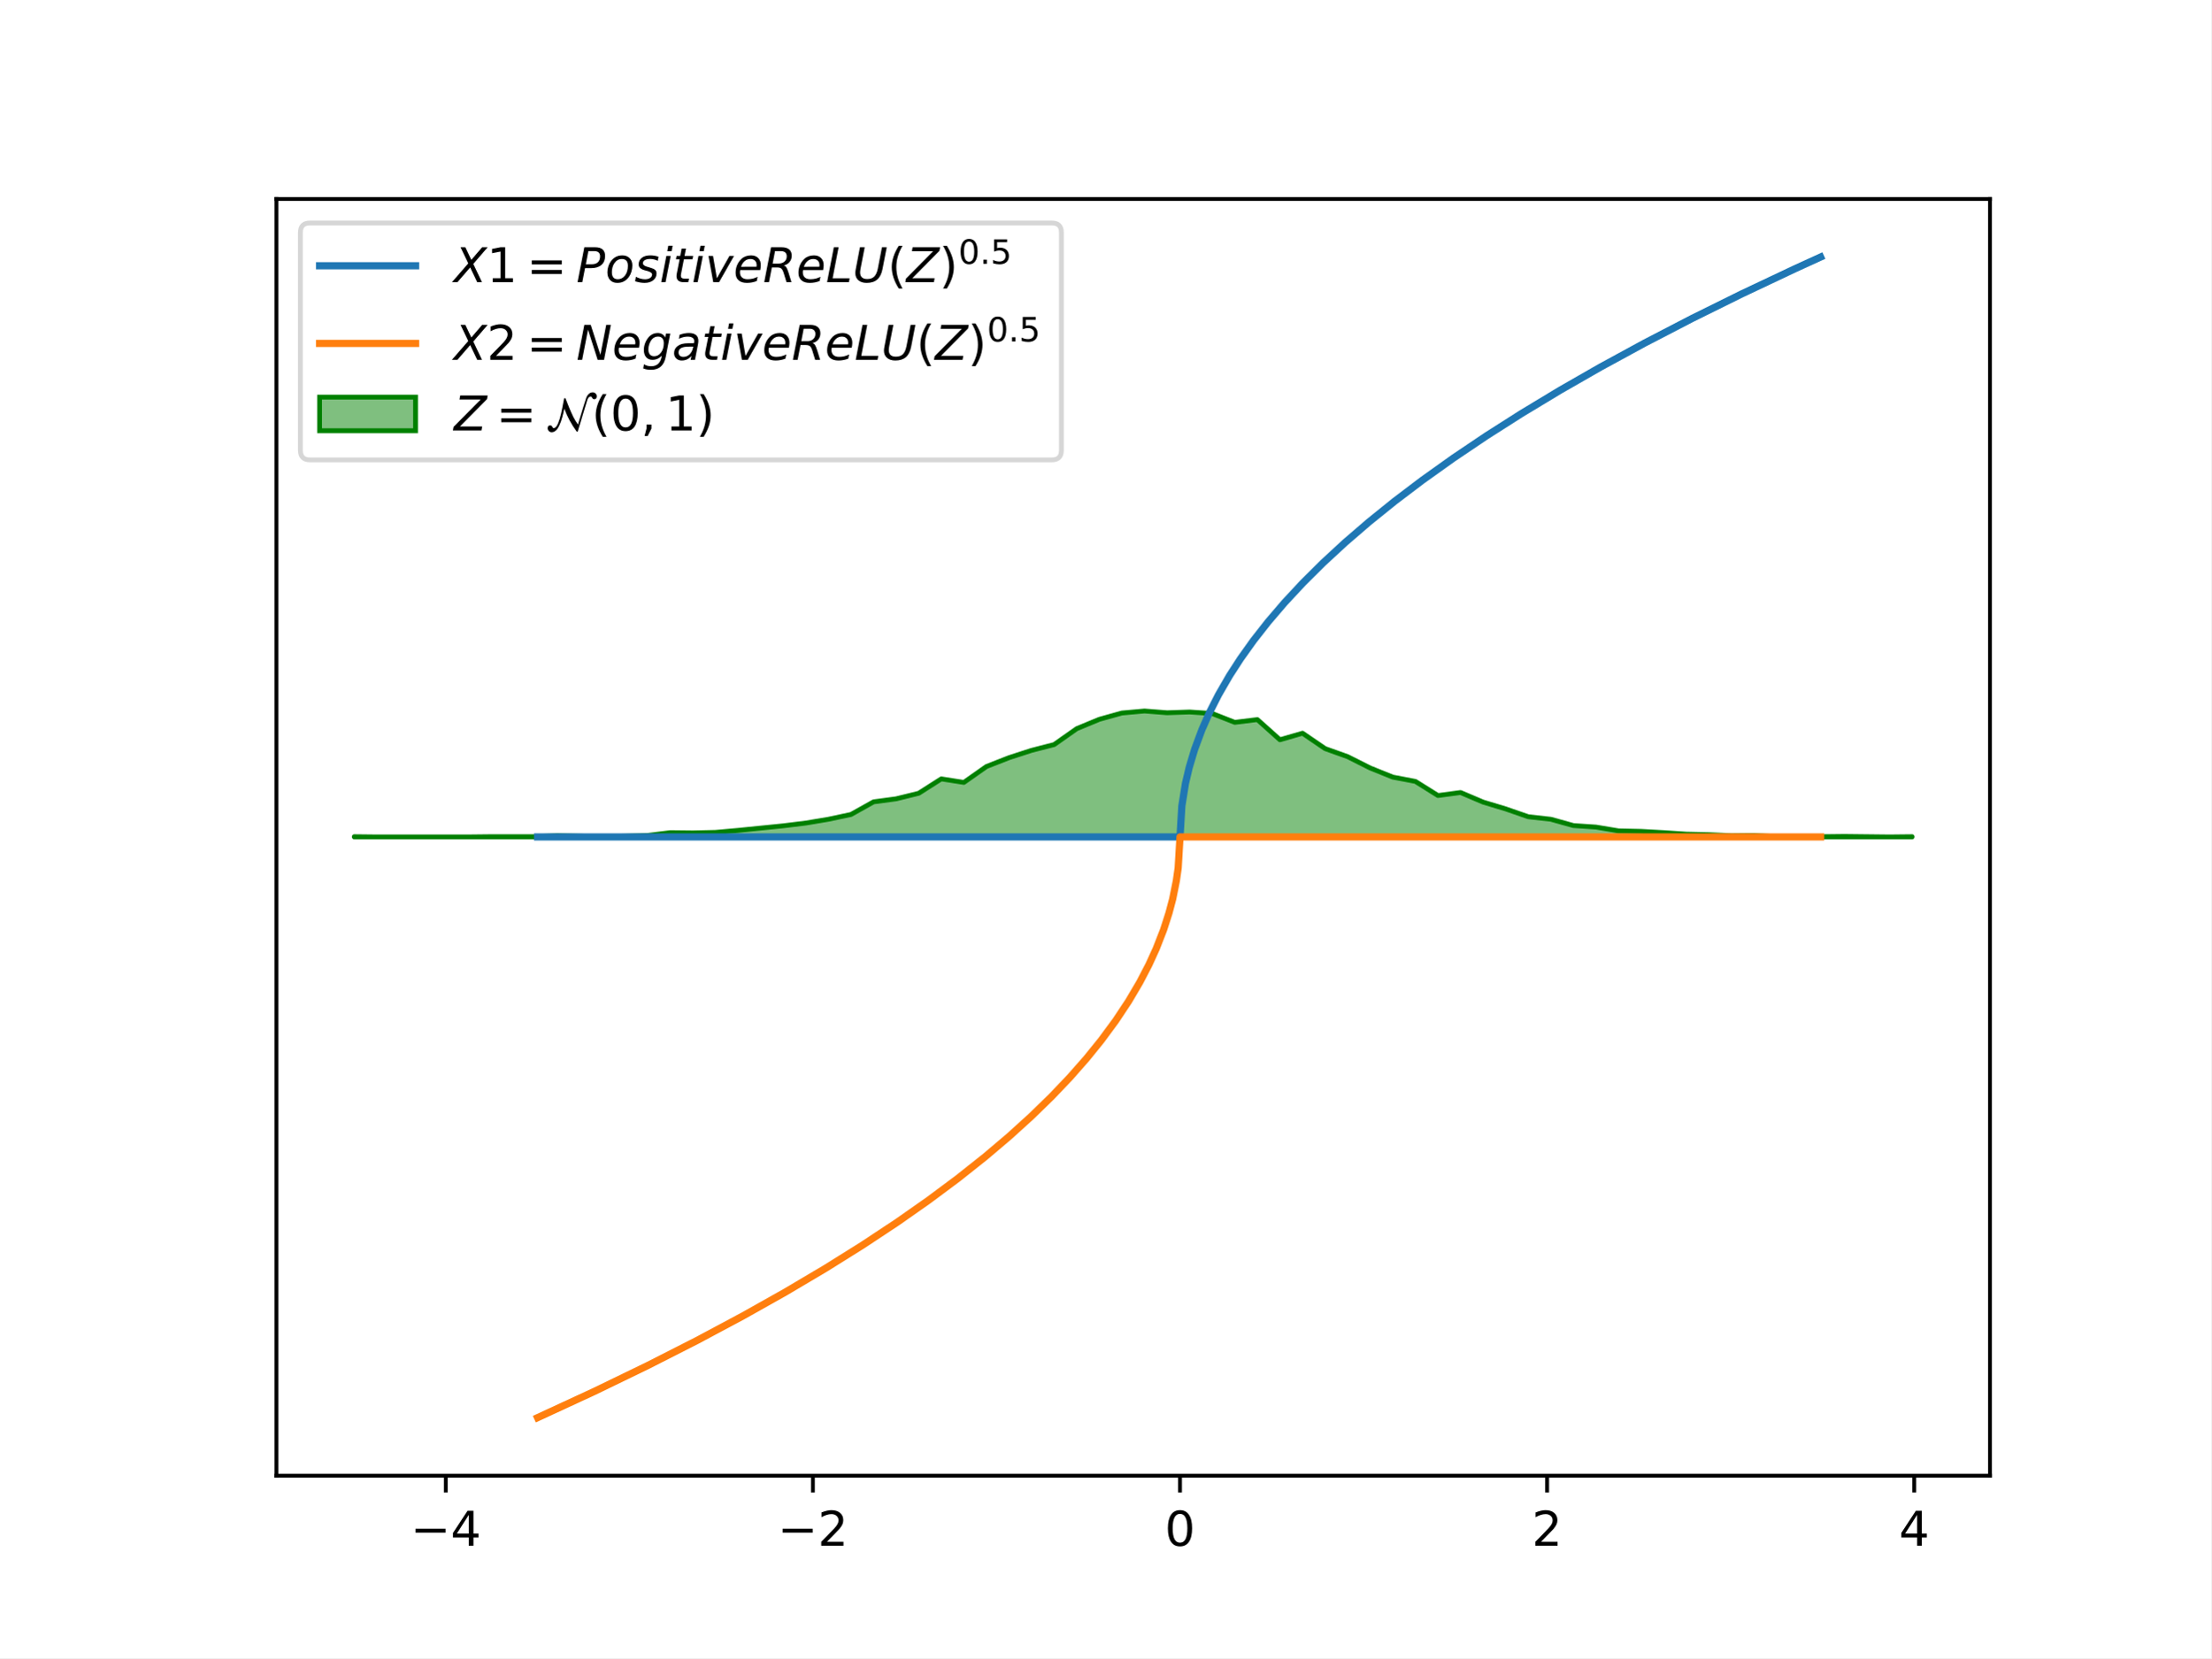
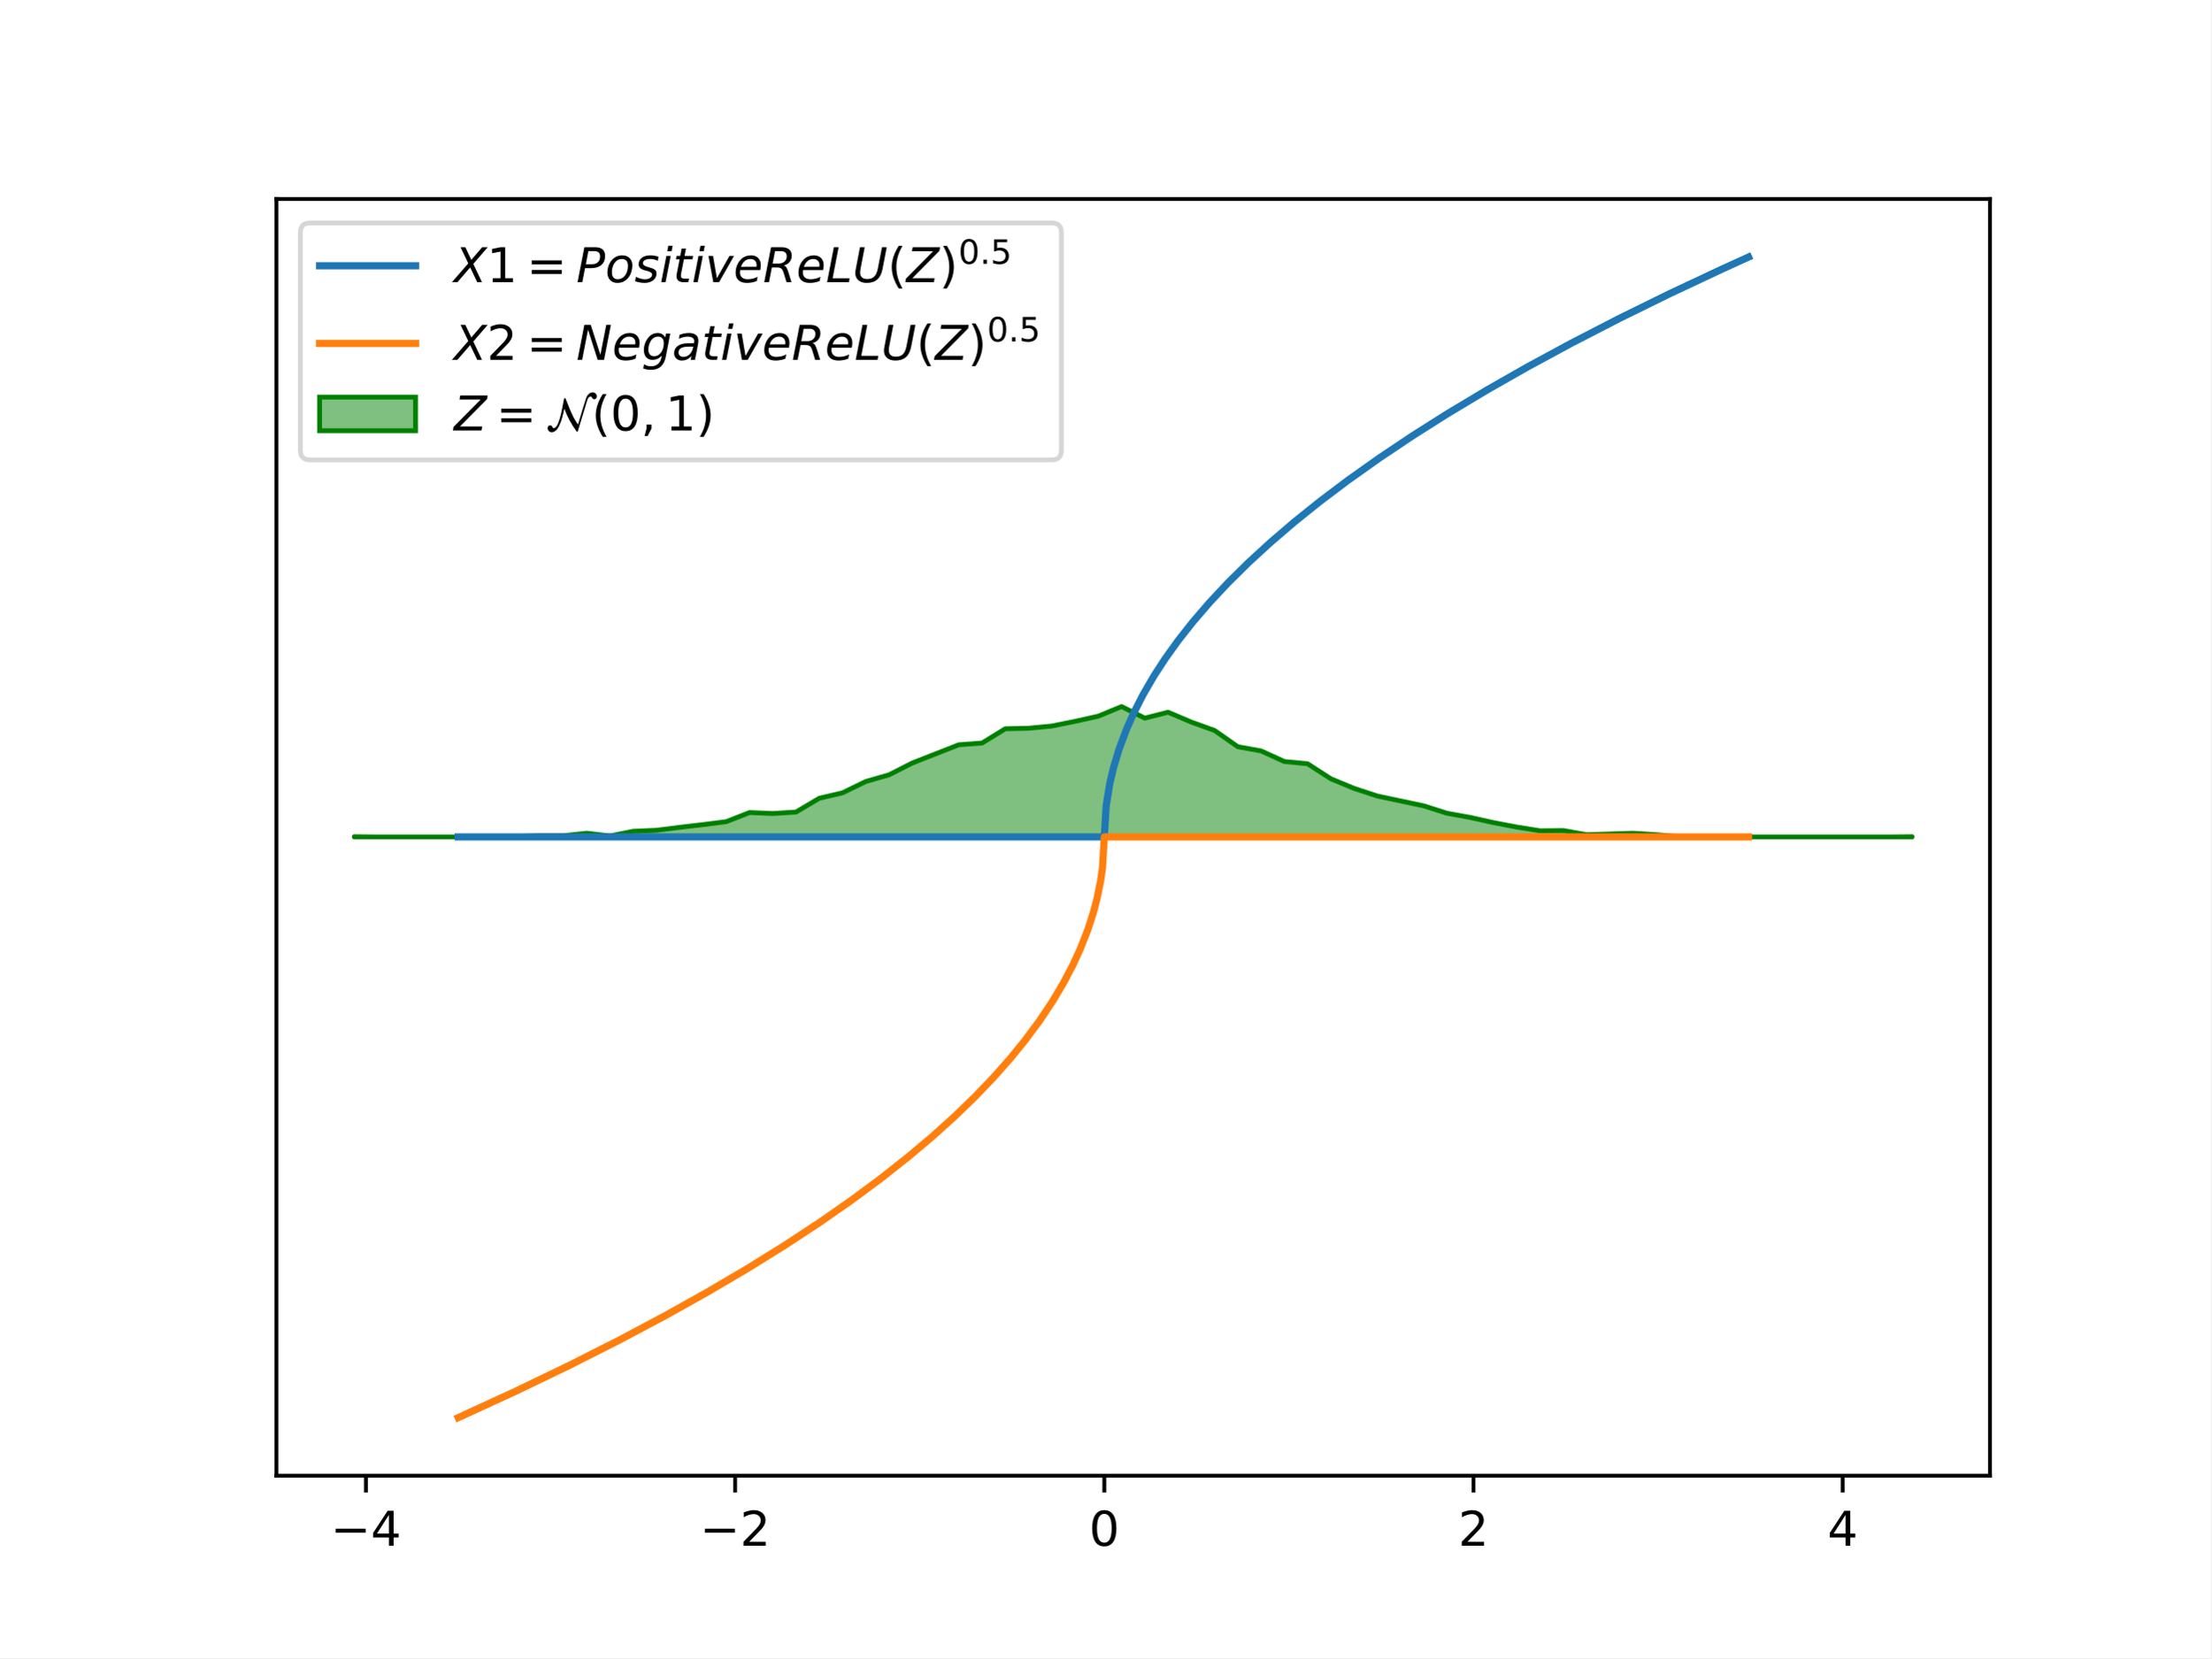
<svg xmlns="http://www.w3.org/2000/svg" xmlns:xlink="http://www.w3.org/1999/xlink" height="345.6pt" version="1.1" viewBox="0 0 460.8 345.6" width="460.8pt">
  <defs>
    <style type="text/css">*{stroke-linecap:butt;stroke-linejoin:round;}</style>
  </defs>
  <g id="figure_1">
    <g id="patch_1">
      <path d="M 0 345.6  L 460.8 345.6  L 460.8 0  L 0 0  z " style="fill:#ffffff;" />
    </g>
    <g id="axes_1">
      <g id="patch_2">
        <path d="M 57.6 307.584  L 414.72 307.584  L 414.72 41.472  L 57.6 41.472  z " style="fill:#ffffff;" />
      </g>
      <g id="PolyCollection_1">
        <defs>
-           <path d="M 73.833 -171.211  L 73.833 -171.159  L 78.538 -171.159  L 83.243 -171.159  L 87.948 -171.159  L 92.653 -171.159  L 97.358 -171.159  L 102.064 -171.159  L 106.769 -171.159  L 111.474 -171.159  L 116.179 -171.159  L 120.884 -171.159  L 125.589 -171.159  L 130.294 -171.159  L 135 -171.159  L 139.705 -171.159  L 144.41 -171.159  L 149.115 -171.159  L 153.82 -171.159  L 158.525 -171.159  L 163.23 -171.159  L 167.935 -171.159  L 172.641 -171.159  L 177.346 -171.159  L 182.051 -171.159  L 186.756 -171.159  L 191.461 -171.159  L 196.166 -171.159  L 200.871 -171.159  L 205.577 -171.159  L 210.282 -171.159  L 214.987 -171.159  L 219.692 -171.159  L 224.397 -171.159  L 229.102 -171.159  L 233.807 -171.159  L 238.513 -171.159  L 243.218 -171.159  L 247.923 -171.159  L 252.628 -171.159  L 257.333 -171.159  L 262.038 -171.159  L 266.743 -171.159  L 271.449 -171.159  L 276.154 -171.159  L 280.859 -171.159  L 285.564 -171.159  L 290.269 -171.159  L 294.974 -171.159  L 299.679 -171.159  L 304.385 -171.159  L 309.09 -171.159  L 313.795 -171.159  L 318.5 -171.159  L 323.205 -171.159  L 327.91 -171.159  L 332.615 -171.159  L 337.32 -171.159  L 342.026 -171.159  L 346.731 -171.159  L 351.436 -171.159  L 356.141 -171.159  L 360.846 -171.159  L 365.551 -171.159  L 370.256 -171.159  L 374.962 -171.159  L 379.667 -171.159  L 384.372 -171.159  L 389.077 -171.159  L 393.782 -171.159  L 398.487 -171.159  L 398.487 -171.211  L 398.487 -171.211  L 393.782 -171.159  L 389.077 -171.211  L 384.372 -171.264  L 379.667 -171.211  L 374.962 -171.211  L 370.256 -171.211  L 365.551 -171.474  L 360.846 -171.422  L 356.141 -171.632  L 351.436 -171.737  L 346.731 -172.053  L 342.026 -172.316  L 337.32 -172.421  L 332.615 -173.21  L 327.91 -173.526  L 323.205 -174.841  L 318.5 -175.367  L 313.795 -176.998  L 309.09 -178.418  L 304.385 -180.417  L 299.679 -179.786  L 294.974 -182.732  L 290.269 -183.626  L 285.564 -185.52  L 280.859 -187.887  L 276.154 -189.57  L 271.449 -192.779  L 266.743 -191.411  L 262.038 -195.62  L 257.333 -195.041  L 252.628 -196.882  L 247.923 -197.198  L 243.218 -197.04  L 238.513 -197.408  L 233.807 -196.987  L 229.102 -195.672  L 224.397 -193.726  L 219.692 -190.412  L 214.987 -189.202  L 210.282 -187.676  L 205.577 -185.835  L 200.871 -182.521  L 196.166 -183.258  L 191.461 -180.259  L 186.756 -179.102  L 182.051 -178.471  L 177.346 -175.84  L 172.641 -174.841  L 167.935 -174.052  L 163.23 -173.473  L 158.525 -173  L 153.82 -172.526  L 149.115 -172.105  L 144.41 -172  L 139.705 -172.053  L 135 -171.474  L 130.294 -171.316  L 125.589 -171.159  L 120.884 -171.316  L 116.179 -171.422  L 111.474 -171.211  L 106.769 -171.211  L 102.064 -171.211  L 97.358 -171.159  L 92.653 -171.159  L 87.948 -171.159  L 83.243 -171.159  L 78.538 -171.159  L 73.833 -171.211  z " id="m8dd7e26c08" style="stroke:#008000;" />
+           <path d="M 73.833 -171.21  L 73.833 -171.159  L 78.678 -171.159  L 83.524 -171.159  L 88.369 -171.159  L 93.215 -171.159  L 98.061 -171.159  L 102.906 -171.159  L 107.752 -171.159  L 112.597 -171.159  L 117.443 -171.159  L 122.289 -171.159  L 127.134 -171.159  L 131.98 -171.159  L 136.825 -171.159  L 141.671 -171.159  L 146.517 -171.159  L 151.362 -171.159  L 156.208 -171.159  L 161.053 -171.159  L 165.899 -171.159  L 170.745 -171.159  L 175.59 -171.159  L 180.436 -171.159  L 185.281 -171.159  L 190.127 -171.159  L 194.972 -171.159  L 199.818 -171.159  L 204.664 -171.159  L 209.509 -171.159  L 214.355 -171.159  L 219.2 -171.159  L 224.046 -171.159  L 228.892 -171.159  L 233.737 -171.159  L 238.583 -171.159  L 243.428 -171.159  L 248.274 -171.159  L 253.12 -171.159  L 257.965 -171.159  L 262.811 -171.159  L 267.656 -171.159  L 272.502 -171.159  L 277.348 -171.159  L 282.193 -171.159  L 287.039 -171.159  L 291.884 -171.159  L 296.73 -171.159  L 301.575 -171.159  L 306.421 -171.159  L 311.267 -171.159  L 316.112 -171.159  L 320.958 -171.159  L 325.803 -171.159  L 330.649 -171.159  L 335.495 -171.159  L 340.34 -171.159  L 345.186 -171.159  L 350.031 -171.159  L 354.877 -171.159  L 359.723 -171.159  L 364.568 -171.159  L 369.414 -171.159  L 374.259 -171.159  L 379.105 -171.159  L 383.951 -171.159  L 388.796 -171.159  L 393.642 -171.159  L 398.487 -171.159  L 398.487 -171.21  L 398.487 -171.21  L 393.642 -171.159  L 388.796 -171.159  L 383.951 -171.159  L 379.105 -171.159  L 374.259 -171.159  L 369.414 -171.159  L 364.568 -171.159  L 359.723 -171.21  L 354.877 -171.21  L 350.031 -171.21  L 345.186 -171.621  L 340.34 -171.929  L 335.495 -171.775  L 330.649 -171.621  L 325.803 -172.494  L 320.958 -172.443  L 316.112 -173.213  L 311.267 -174.138  L 306.421 -175.217  L 301.575 -176.09  L 296.73 -177.631  L 291.884 -178.659  L 287.039 -179.686  L 282.193 -181.278  L 277.348 -183.282  L 272.502 -186.416  L 267.656 -186.878  L 262.811 -189.087  L 257.965 -189.96  L 253.12 -193.351  L 248.274 -195.097  L 243.428 -197.152  L 238.583 -195.919  L 233.737 -198.333  L 228.892 -196.33  L 224.046 -195.251  L 219.2 -194.275  L 214.355 -193.813  L 209.509 -193.71  L 204.664 -190.731  L 199.818 -190.371  L 194.972 -188.47  L 190.127 -186.57  L 185.281 -184.104  L 180.436 -182.717  L 175.59 -180.354  L 170.745 -179.224  L 165.899 -176.347  L 161.053 -176.039  L 156.208 -176.244  L 151.362 -174.343  L 146.517 -173.727  L 141.671 -173.162  L 136.825 -172.546  L 131.98 -172.34  L 127.134 -171.364  L 122.289 -171.929  L 117.443 -171.415  L 112.597 -171.415  L 107.752 -171.261  L 102.906 -171.21  L 98.061 -171.159  L 93.215 -171.159  L 88.369 -171.159  L 83.524 -171.159  L 78.678 -171.159  L 73.833 -171.21  z " id="m90e0dd27ae" style="stroke:#008000;" />
        </defs>
-         <g clip-path="url(#p45cb8ab0a9)">
-           <use style="fill:#008000;fill-opacity:0.5;stroke:#008000;" x="0" xlink:href="#m8dd7e26c08" y="345.6" />
+         <g clip-path="url(#p149d86967b)">
+           <use style="fill:#008000;fill-opacity:0.5;stroke:#008000;" x="0" xlink:href="#m90e0dd27ae" y="345.6" />
        </g>
      </g>
      <g id="PolyCollection_2" />
      <g id="PolyCollection_3" />
      <g id="matplotlib.axis_1">
        <g id="xtick_1">
          <g id="line2d_1">
            <defs>
-               <path d="M 0 0  L 0 3.5  " id="m684ec29375" style="stroke:#000000;stroke-width:0.8;" />
-             </defs>
-             <g>
-               <use style="stroke:#000000;stroke-width:0.8;" x="92.9" xlink:href="#m684ec29375" y="307.584" />
+               <path d="M 0 0  L 0 3.5  " id="mff1b3fe48d" style="stroke:#000000;stroke-width:0.8;" />
+             </defs>
+             <g>
+               <use style="stroke:#000000;stroke-width:0.8;" x="76.254" xlink:href="#mff1b3fe48d" y="307.584" />
            </g>
          </g>
          <g id="text_1">
-             <g transform="translate(85.52923 322.1824)scale(0.1 -0.1)">
+             <g transform="translate(68.88318 322.1824)scale(0.1 -0.1)">
              <defs>
                <path d="M 678 2272  L 4684 2272  L 4684 1741  L 678 1741  L 678 2272  z " id="DejaVuSans-2212" transform="scale(0.015625)" />
                <path d="M 2419 4116  L 825 1625  L 2419 1625  L 2419 4116  z M 2253 4666  L 3047 4666  L 3047 1625  L 3713 1625  L 3713 1100  L 3047 1100  L 3047 0  L 2419 0  L 2419 1100  L 313 1100  L 313 1709  L 2253 4666  z " id="DejaVuSans-34" transform="scale(0.015625)" />
              </defs>
              <use xlink:href="#DejaVuSans-2212" />
              <use x="83.789" xlink:href="#DejaVuSans-34" />
            </g>
          </g>
        </g>
        <g id="xtick_2">
          <g id="line2d_2">
            <g>
-               <use style="stroke:#000000;stroke-width:0.8;" x="169.409" xlink:href="#m684ec29375" y="307.584" />
+               <use style="stroke:#000000;stroke-width:0.8;" x="153.198" xlink:href="#mff1b3fe48d" y="307.584" />
            </g>
          </g>
          <g id="text_2">
-             <g transform="translate(162.0376 322.1824)scale(0.1 -0.1)">
+             <g transform="translate(145.8266 322.1824)scale(0.1 -0.1)">
              <defs>
                <path d="M 1228 531  L 3431 531  L 3431 0  L 469 0  L 469 531  Q 828 903 1448 1529  Q 2069 2156 2228 2338  Q 2531 2678 2651 2914  Q 2772 3150 2772 3378  Q 2772 3750 2511 3984  Q 2250 4219 1831 4219  Q 1534 4219 1204 4116  Q 875 4013 500 3803  L 500 4441  Q 881 4594 1212 4672  Q 1544 4750 1819 4750  Q 2544 4750 2975 4387  Q 3406 4025 3406 3419  Q 3406 3131 3298 2873  Q 3191 2616 2906 2266  Q 2828 2175 2409 1742  Q 1991 1309 1228 531  z " id="DejaVuSans-32" transform="scale(0.015625)" />
              </defs>
              <use xlink:href="#DejaVuSans-2212" />
              <use x="83.789" xlink:href="#DejaVuSans-32" />
            </g>
          </g>
        </g>
        <g id="xtick_3">
          <g id="line2d_3">
            <g>
-               <use style="stroke:#000000;stroke-width:0.8;" x="245.917" xlink:href="#m684ec29375" y="307.584" />
+               <use style="stroke:#000000;stroke-width:0.8;" x="230.141" xlink:href="#mff1b3fe48d" y="307.584" />
            </g>
          </g>
          <g id="text_3">
-             <g transform="translate(242.7359 322.1824)scale(0.1 -0.1)">
+             <g transform="translate(226.9598 322.1824)scale(0.1 -0.1)">
              <defs>
                <path d="M 2034 4250  Q 1547 4250 1301 3770  Q 1056 3291 1056 2328  Q 1056 1369 1301 889  Q 1547 409 2034 409  Q 2525 409 2770 889  Q 3016 1369 3016 2328  Q 3016 3291 2770 3770  Q 2525 4250 2034 4250  z M 2034 4750  Q 2819 4750 3233 4129  Q 3647 3509 3647 2328  Q 3647 1150 3233 529  Q 2819 -91 2034 -91  Q 1250 -91 836 529  Q 422 1150 422 2328  Q 422 3509 836 4129  Q 1250 4750 2034 4750  z " id="DejaVuSans-30" transform="scale(0.015625)" />
              </defs>
              <use xlink:href="#DejaVuSans-30" />
            </g>
          </g>
        </g>
        <g id="xtick_4">
          <g id="line2d_4">
            <g>
-               <use style="stroke:#000000;stroke-width:0.8;" x="322.426" xlink:href="#m684ec29375" y="307.584" />
+               <use style="stroke:#000000;stroke-width:0.8;" x="307.085" xlink:href="#mff1b3fe48d" y="307.584" />
            </g>
          </g>
          <g id="text_4">
-             <g transform="translate(319.2443 322.1824)scale(0.1 -0.1)">
+             <g transform="translate(303.9033 322.1824)scale(0.1 -0.1)">
              <use xlink:href="#DejaVuSans-32" />
            </g>
          </g>
        </g>
        <g id="xtick_5">
          <g id="line2d_5">
            <g>
-               <use style="stroke:#000000;stroke-width:0.8;" x="398.934" xlink:href="#m684ec29375" y="307.584" />
+               <use style="stroke:#000000;stroke-width:0.8;" x="384.028" xlink:href="#mff1b3fe48d" y="307.584" />
            </g>
          </g>
          <g id="text_5">
-             <g transform="translate(395.7527 322.1824)scale(0.1 -0.1)">
+             <g transform="translate(380.8467 322.1824)scale(0.1 -0.1)">
              <use xlink:href="#DejaVuSans-34" />
            </g>
          </g>
        </g>
      </g>
      <g id="matplotlib.axis_2" />
      <g id="line2d_6">
-         <path clip-path="url(#p45cb8ab0a9)" d="M 112.027 174.441  L 245.917 174.441  L 246.3 167.971  L 247.065 163.235  L 247.83 159.974  L 248.977 156.141  L 250.508 152.028  L 252.038 148.561  L 253.951 144.791  L 256.246 140.821  L 258.541 137.273  L 261.219 133.52  L 264.279 129.615  L 267.722 125.592  L 271.547 121.481  L 275.755 117.298  L 280.346 113.06  L 285.319 108.776  L 290.675 104.455  L 296.413 100.104  L 302.916 95.463  L 309.802 90.828  L 317.07 86.2  L 325.103 81.351  L 333.519 76.529  L 342.7 71.527  L 352.646 66.368  L 362.975 61.259  L 374.069 56.017  L 379.424 53.568  L 379.424 53.568  " style="fill:none;stroke:#1f77b4;stroke-linecap:square;stroke-width:1.5;" />
+         <path clip-path="url(#p149d86967b)" d="M 95.49 174.441  L 230.141 174.441  L 230.526 167.971  L 231.295 163.235  L 232.065 159.974  L 233.219 156.141  L 234.758 152.028  L 236.297 148.561  L 238.22 144.791  L 240.528 140.821  L 242.837 137.273  L 245.53 133.52  L 248.608 129.615  L 252.07 125.592  L 255.917 121.481  L 260.149 117.298  L 264.766 113.06  L 269.767 108.776  L 275.153 104.455  L 280.924 100.104  L 287.464 95.463  L 294.389 90.828  L 301.698 86.2  L 309.778 81.351  L 318.241 76.529  L 327.475 71.527  L 337.477 66.368  L 347.865 61.259  L 359.021 56.017  L 364.407 53.568  L 364.407 53.568  " style="fill:none;stroke:#1f77b4;stroke-linecap:square;stroke-width:1.5;" />
      </g>
      <g id="line2d_7">
-         <path clip-path="url(#p45cb8ab0a9)" d="M 112.027 295.488  L 123.886 290.003  L 134.98 284.625  L 145.309 279.371  L 154.872 274.259  L 163.671 269.313  L 172.087 264.328  L 179.737 259.544  L 187.006 254.735  L 193.509 250.173  L 199.63 245.614  L 205.368 241.056  L 210.341 236.838  L 214.931 232.673  L 219.139 228.575  L 222.965 224.559  L 226.408 220.648  L 229.468 216.869  L 232.528 212.72  L 235.206 208.679  L 237.501 204.789  L 239.414 201.119  L 240.944 197.77  L 242.474 193.852  L 243.622 190.29  L 244.387 187.382  L 245.152 183.592  L 245.535 180.912  L 245.917 174.441  L 379.424 174.441  L 379.424 174.441  " style="fill:none;stroke:#ff7f0e;stroke-linecap:square;stroke-width:1.5;" />
+         <path clip-path="url(#p149d86967b)" d="M 95.49 295.488  L 107.416 290.003  L 118.573 284.625  L 128.961 279.371  L 138.578 274.259  L 147.427 269.313  L 155.891 264.328  L 163.585 259.544  L 170.895 254.735  L 177.435 250.173  L 183.59 245.614  L 189.361 241.056  L 194.362 236.838  L 198.979 232.673  L 203.211 228.575  L 207.058 224.559  L 210.521 220.648  L 213.598 216.869  L 216.676 212.72  L 219.369 208.679  L 221.677 204.789  L 223.601 201.119  L 225.14 197.77  L 226.679 193.852  L 227.833 190.29  L 228.602 187.382  L 229.372 183.592  L 229.756 180.912  L 230.141 174.441  L 364.407 174.441  L 364.407 174.441  " style="fill:none;stroke:#ff7f0e;stroke-linecap:square;stroke-width:1.5;" />
      </g>
      <g id="patch_3">
        <path d="M 57.6 307.584  L 57.6 41.472  " style="fill:none;stroke:#000000;stroke-linecap:square;stroke-linejoin:miter;stroke-width:0.8;" />
      </g>
      <g id="patch_4">
        <path d="M 414.72 307.584  L 414.72 41.472  " style="fill:none;stroke:#000000;stroke-linecap:square;stroke-linejoin:miter;stroke-width:0.8;" />
      </g>
      <g id="patch_5">
        <path d="M 57.6 307.584  L 414.72 307.584  " style="fill:none;stroke:#000000;stroke-linecap:square;stroke-linejoin:miter;stroke-width:0.8;" />
      </g>
      <g id="patch_6">
        <path d="M 57.6 41.472  L 414.72 41.472  " style="fill:none;stroke:#000000;stroke-linecap:square;stroke-linejoin:miter;stroke-width:0.8;" />
      </g>
      <g id="legend_1">
        <g id="patch_7">
          <path d="M 64.6 95.85  L 219.2 95.85  Q 221.2 95.85 221.2 93.85  L 221.2 48.472  Q 221.2 46.472 219.2 46.472  L 64.6 46.472  Q 62.6 46.472 62.6 48.472  L 62.6 93.85  Q 62.6 95.85 64.6 95.85  z " style="fill:#ffffff;opacity:0.8;stroke:#cccccc;stroke-linejoin:miter;" />
        </g>
        <g id="line2d_8">
          <path d="M 66.6 55.392  L 86.6 55.392  " style="fill:none;stroke:#1f77b4;stroke-linecap:square;stroke-width:1.5;" />
        </g>
        <g id="line2d_9" />
        <g id="text_6">
          <g transform="translate(94.6 58.89231)scale(0.1 -0.1)">
            <defs>
              <path d="M 878 4666  L 1516 4666  L 2316 2981  L 3763 4666  L 4500 4666  L 2578 2438  L 3738 0  L 3103 0  L 2163 1966  L 459 0  L -275 0  L 1906 2509  L 878 4666  z " id="DejaVuSans-Oblique-58" transform="scale(0.015625)" />
              <path d="M 794 531  L 1825 531  L 1825 4091  L 703 3866  L 703 4441  L 1819 4666  L 2450 4666  L 2450 531  L 3481 531  L 3481 0  L 794 0  L 794 531  z " id="DejaVuSans-31" transform="scale(0.015625)" />
              <path d="M 678 2906  L 4684 2906  L 4684 2381  L 678 2381  L 678 2906  z M 678 1631  L 4684 1631  L 4684 1100  L 678 1100  L 678 1631  z " id="DejaVuSans-3d" transform="scale(0.015625)" />
              <path d="M 1081 4666  L 2541 4666  Q 3178 4666 3512 4369  Q 3847 4072 3847 3500  Q 3847 2731 3353 2303  Q 2859 1875 1966 1875  L 1172 1875  L 806 0  L 172 0  L 1081 4666  z M 1613 4147  L 1275 2394  L 2069 2394  Q 2606 2394 2893 2669  Q 3181 2944 3181 3456  Q 3181 3784 2986 3965  Q 2791 4147 2438 4147  L 1613 4147  z " id="DejaVuSans-Oblique-50" transform="scale(0.015625)" />
              <path d="M 1625 -91  Q 1009 -91 651 289  Q 294 669 294 1325  Q 294 1706 417 2101  Q 541 2497 738 2766  Q 1047 3184 1428 3384  Q 1809 3584 2291 3584  Q 2888 3584 3255 3212  Q 3622 2841 3622 2241  Q 3622 1825 3500 1412  Q 3378 1000 3181 728  Q 2875 309 2494 109  Q 2113 -91 1625 -91  z M 891 1344  Q 891 869 1089 633  Q 1288 397 1691 397  Q 2269 397 2648 901  Q 3028 1406 3028 2181  Q 3028 2634 2825 2865  Q 2622 3097 2228 3097  Q 1903 3097 1650 2945  Q 1397 2794 1197 2484  Q 1050 2253 970 1956  Q 891 1659 891 1344  z " id="DejaVuSans-Oblique-6f" transform="scale(0.015625)" />
              <path d="M 3200 3397  L 3091 2853  Q 2863 2978 2609 3040  Q 2356 3103 2088 3103  Q 1634 3103 1373 2948  Q 1113 2794 1113 2528  Q 1113 2219 1719 2053  Q 1766 2041 1788 2034  L 1972 1978  Q 2547 1819 2739 1644  Q 2931 1469 2931 1166  Q 2931 609 2489 259  Q 2047 -91 1331 -91  Q 1053 -91 747 -37  Q 441 16 72 128  L 184 722  Q 500 559 806 475  Q 1113 391 1394 391  Q 1816 391 2080 572  Q 2344 753 2344 1031  Q 2344 1331 1650 1516  L 1591 1531  L 1394 1581  Q 956 1697 753 1886  Q 550 2075 550 2369  Q 550 2928 970 3256  Q 1391 3584 2113 3584  Q 2397 3584 2667 3537  Q 2938 3491 3200 3397  z " id="DejaVuSans-Oblique-73" transform="scale(0.015625)" />
              <path d="M 1172 4863  L 1747 4863  L 1606 4134  L 1031 4134  L 1172 4863  z M 909 3500  L 1484 3500  L 800 0  L 225 0  L 909 3500  z " id="DejaVuSans-Oblique-69" transform="scale(0.015625)" />
              <path d="M 2706 3500  L 2619 3053  L 1472 3053  L 1100 1153  Q 1081 1047 1072 975  Q 1063 903 1063 863  Q 1063 663 1183 572  Q 1303 481 1569 481  L 2150 481  L 2053 0  L 1503 0  Q 991 0 739 200  Q 488 400 488 806  Q 488 878 497 964  Q 506 1050 525 1153  L 897 3053  L 409 3053  L 500 3500  L 978 3500  L 1172 4494  L 1747 4494  L 1556 3500  L 2706 3500  z " id="DejaVuSans-Oblique-74" transform="scale(0.015625)" />
              <path d="M 459 3500  L 1069 3500  L 1581 525  L 3256 3500  L 3866 3500  L 1875 0  L 1100 0  L 459 3500  z " id="DejaVuSans-Oblique-76" transform="scale(0.015625)" />
              <path d="M 3078 2063  Q 3088 2113 3092 2166  Q 3097 2219 3097 2272  Q 3097 2653 2873 2875  Q 2650 3097 2266 3097  Q 1838 3097 1509 2826  Q 1181 2556 1013 2059  L 3078 2063  z M 3578 1613  L 903 1613  Q 884 1494 878 1425  Q 872 1356 872 1306  Q 872 872 1139 634  Q 1406 397 1894 397  Q 2269 397 2603 481  Q 2938 566 3225 728  L 3116 159  Q 2806 34 2476 -28  Q 2147 -91 1806 -91  Q 1078 -91 686 257  Q 294 606 294 1247  Q 294 1794 489 2264  Q 684 2734 1063 3103  Q 1306 3334 1642 3459  Q 1978 3584 2356 3584  Q 2950 3584 3301 3228  Q 3653 2872 3653 2272  Q 3653 2128 3634 1964  Q 3616 1800 3578 1613  z " id="DejaVuSans-Oblique-65" transform="scale(0.015625)" />
              <path d="M 1613 4147  L 1294 2491  L 2106 2491  Q 2584 2491 2879 2755  Q 3175 3019 3175 3444  Q 3175 3784 2976 3965  Q 2778 4147 2406 4147  L 1613 4147  z M 2772 2241  Q 2972 2194 3105 2009  Q 3238 1825 3413 1275  L 3809 0  L 3144 0  L 2778 1197  Q 2638 1659 2453 1815  Q 2269 1972 1888 1972  L 1191 1972  L 806 0  L 172 0  L 1081 4666  L 2503 4666  Q 3150 4666 3495 4373  Q 3841 4081 3841 3531  Q 3841 3044 3547 2687  Q 3253 2331 2772 2241  z " id="DejaVuSans-Oblique-52" transform="scale(0.015625)" />
              <path d="M 1075 4666  L 1709 4666  L 909 525  L 3181 525  L 3078 0  L 172 0  L 1075 4666  z " id="DejaVuSans-Oblique-4c" transform="scale(0.015625)" />
              <path d="M 991 4666  L 1625 4666  L 1075 1831  Q 1041 1641 1027 1517  Q 1013 1394 1013 1300  Q 1013 869 1253 645  Q 1494 422 1959 422  Q 2563 422 2898 753  Q 3234 1084 3378 1831  L 3928 4666  L 4563 4666  L 4000 1753  Q 3816 809 3300 359  Q 2784 -91 1888 -91  Q 1188 -91 780 261  Q 372 613 372 1216  Q 372 1325 387 1461  Q 403 1597 434 1753  L 991 4666  z " id="DejaVuSans-Oblique-55" transform="scale(0.015625)" />
              <path d="M 1984 4856  Q 1566 4138 1362 3434  Q 1159 2731 1159 2009  Q 1159 1288 1364 580  Q 1569 -128 1984 -844  L 1484 -844  Q 1016 -109 783 600  Q 550 1309 550 2009  Q 550 2706 781 3412  Q 1013 4119 1484 4856  L 1984 4856  z " id="DejaVuSans-28" transform="scale(0.015625)" />
              <path d="M 838 4666  L 4500 4666  L 4409 4184  L 794 531  L 3769 531  L 3669 0  L -141 0  L -50 481  L 3566 4134  L 738 4134  L 838 4666  z " id="DejaVuSans-Oblique-5a" transform="scale(0.015625)" />
              <path d="M 513 4856  L 1013 4856  Q 1481 4119 1714 3412  Q 1947 2706 1947 2009  Q 1947 1309 1714 600  Q 1481 -109 1013 -844  L 513 -844  Q 928 -128 1133 580  Q 1338 1288 1338 2009  Q 1338 2731 1133 3434  Q 928 4138 513 4856  z " id="DejaVuSans-29" transform="scale(0.015625)" />
              <path d="M 684 794  L 1344 794  L 1344 0  L 684 0  L 684 794  z " id="DejaVuSans-2e" transform="scale(0.015625)" />
              <path d="M 691 4666  L 3169 4666  L 3169 4134  L 1269 4134  L 1269 2991  Q 1406 3038 1543 3061  Q 1681 3084 1819 3084  Q 2600 3084 3056 2656  Q 3513 2228 3513 1497  Q 3513 744 3044 326  Q 2575 -91 1722 -91  Q 1428 -91 1123 -41  Q 819 9 494 109  L 494 744  Q 775 591 1075 516  Q 1375 441 1709 441  Q 2250 441 2565 725  Q 2881 1009 2881 1497  Q 2881 1984 2565 2268  Q 2250 2553 1709 2553  Q 1456 2553 1204 2497  Q 953 2441 691 2322  L 691 4666  z " id="DejaVuSans-35" transform="scale(0.015625)" />
            </defs>
            <use transform="translate(0 0.765625)" xlink:href="#DejaVuSans-Oblique-58" />
            <use transform="translate(68.50586 0.765625)" xlink:href="#DejaVuSans-31" />
            <use transform="translate(151.6113 0.765625)" xlink:href="#DejaVuSans-3d" />
            <use transform="translate(254.8828 0.765625)" xlink:href="#DejaVuSans-Oblique-50" />
            <use transform="translate(315.1855 0.765625)" xlink:href="#DejaVuSans-Oblique-6f" />
            <use transform="translate(376.3672 0.765625)" xlink:href="#DejaVuSans-Oblique-73" />
            <use transform="translate(428.4668 0.765625)" xlink:href="#DejaVuSans-Oblique-69" />
            <use transform="translate(456.25 0.765625)" xlink:href="#DejaVuSans-Oblique-74" />
            <use transform="translate(495.459 0.765625)" xlink:href="#DejaVuSans-Oblique-69" />
            <use transform="translate(523.2422 0.765625)" xlink:href="#DejaVuSans-Oblique-76" />
            <use transform="translate(582.4219 0.765625)" xlink:href="#DejaVuSans-Oblique-65" />
            <use transform="translate(643.9453 0.765625)" xlink:href="#DejaVuSans-Oblique-52" />
            <use transform="translate(713.4277 0.765625)" xlink:href="#DejaVuSans-Oblique-65" />
            <use transform="translate(774.9512 0.765625)" xlink:href="#DejaVuSans-Oblique-4c" />
            <use transform="translate(830.6641 0.765625)" xlink:href="#DejaVuSans-Oblique-55" />
            <use transform="translate(903.8574 0.765625)" xlink:href="#DejaVuSans-28" />
            <use transform="translate(942.8711 0.765625)" xlink:href="#DejaVuSans-Oblique-5a" />
            <use transform="translate(1011.377 0.765625)" xlink:href="#DejaVuSans-29" />
            <use transform="translate(1051.348 39.04688)scale(0.7)" xlink:href="#DejaVuSans-30" />
            <use transform="translate(1095.884 39.04688)scale(0.7)" xlink:href="#DejaVuSans-2e" />
            <use transform="translate(1118.135 39.04688)scale(0.7)" xlink:href="#DejaVuSans-35" />
          </g>
        </g>
        <g id="line2d_10">
          <path d="M 66.6 71.572  L 86.6 71.572  " style="fill:none;stroke:#ff7f0e;stroke-linecap:square;stroke-width:1.5;" />
        </g>
        <g id="line2d_11" />
        <g id="text_7">
          <g transform="translate(94.6 75.072)scale(0.1 -0.1)">
            <defs>
              <path d="M 1081 4666  L 1931 4666  L 3219 666  L 4000 4666  L 4616 4666  L 3706 0  L 2853 0  L 1569 4025  L 788 0  L 172 0  L 1081 4666  z " id="DejaVuSans-Oblique-4e" transform="scale(0.015625)" />
              <path d="M 3816 3500  L 3219 434  Q 3047 -456 2561 -893  Q 2075 -1331 1253 -1331  Q 950 -1331 690 -1286  Q 431 -1241 206 -1147  L 313 -588  Q 525 -725 762 -790  Q 1000 -856 1269 -856  Q 1816 -856 2167 -557  Q 2519 -259 2631 300  L 2681 563  Q 2441 288 2122 144  Q 1803 0 1434 0  Q 903 0 598 351  Q 294 703 294 1319  Q 294 1803 478 2267  Q 663 2731 997 3091  Q 1219 3328 1514 3456  Q 1809 3584 2131 3584  Q 2484 3584 2746 3420  Q 3009 3256 3138 2956  L 3238 3500  L 3816 3500  z M 2950 2216  Q 2950 2641 2750 2872  Q 2550 3103 2181 3103  Q 1953 3103 1747 3012  Q 1541 2922 1394 2759  Q 1156 2491 1023 2127  Q 891 1763 891 1375  Q 891 944 1092 712  Q 1294 481 1672 481  Q 2219 481 2584 976  Q 2950 1472 2950 2216  z " id="DejaVuSans-Oblique-67" transform="scale(0.015625)" />
              <path d="M 3438 1997  L 3047 0  L 2472 0  L 2578 531  Q 2325 219 2001 64  Q 1678 -91 1281 -91  Q 834 -91 548 182  Q 263 456 263 884  Q 263 1497 752 1853  Q 1241 2209 2100 2209  L 2900 2209  L 2931 2363  Q 2938 2388 2941 2417  Q 2944 2447 2944 2509  Q 2944 2788 2717 2942  Q 2491 3097 2081 3097  Q 1800 3097 1504 3025  Q 1209 2953 897 2809  L 997 3341  Q 1322 3463 1633 3523  Q 1944 3584 2234 3584  Q 2853 3584 3176 3315  Q 3500 3047 3500 2534  Q 3500 2431 3484 2292  Q 3469 2153 3438 1997  z M 2816 1759  L 2241 1759  Q 1534 1759 1195 1570  Q 856 1381 856 984  Q 856 709 1029 553  Q 1203 397 1509 397  Q 1978 397 2328 733  Q 2678 1069 2791 1631  L 2816 1759  z " id="DejaVuSans-Oblique-61" transform="scale(0.015625)" />
            </defs>
            <use transform="translate(0 0.765625)" xlink:href="#DejaVuSans-Oblique-58" />
            <use transform="translate(68.50586 0.765625)" xlink:href="#DejaVuSans-32" />
            <use transform="translate(151.6113 0.765625)" xlink:href="#DejaVuSans-3d" />
            <use transform="translate(254.8828 0.765625)" xlink:href="#DejaVuSans-Oblique-4e" />
            <use transform="translate(329.6875 0.765625)" xlink:href="#DejaVuSans-Oblique-65" />
            <use transform="translate(391.2109 0.765625)" xlink:href="#DejaVuSans-Oblique-67" />
            <use transform="translate(454.6875 0.765625)" xlink:href="#DejaVuSans-Oblique-61" />
            <use transform="translate(515.9668 0.765625)" xlink:href="#DejaVuSans-Oblique-74" />
            <use transform="translate(555.1758 0.765625)" xlink:href="#DejaVuSans-Oblique-69" />
            <use transform="translate(582.959 0.765625)" xlink:href="#DejaVuSans-Oblique-76" />
            <use transform="translate(642.1387 0.765625)" xlink:href="#DejaVuSans-Oblique-65" />
            <use transform="translate(703.6621 0.765625)" xlink:href="#DejaVuSans-Oblique-52" />
            <use transform="translate(773.1445 0.765625)" xlink:href="#DejaVuSans-Oblique-65" />
            <use transform="translate(834.668 0.765625)" xlink:href="#DejaVuSans-Oblique-4c" />
            <use transform="translate(890.3809 0.765625)" xlink:href="#DejaVuSans-Oblique-55" />
            <use transform="translate(963.5742 0.765625)" xlink:href="#DejaVuSans-28" />
            <use transform="translate(1002.588 0.765625)" xlink:href="#DejaVuSans-Oblique-5a" />
            <use transform="translate(1071.094 0.765625)" xlink:href="#DejaVuSans-29" />
            <use transform="translate(1111.064 39.04688)scale(0.7)" xlink:href="#DejaVuSans-30" />
            <use transform="translate(1155.601 39.04688)scale(0.7)" xlink:href="#DejaVuSans-2e" />
            <use transform="translate(1177.852 39.04688)scale(0.7)" xlink:href="#DejaVuSans-35" />
          </g>
        </g>
        <g id="patch_8">
          <path d="M 66.6 89.77  L 86.6 89.77  L 86.6 82.77  L 66.6 82.77  z " style="fill:#008000;fill-opacity:0.5;stroke:#008000;stroke-linejoin:miter;" />
        </g>
        <g id="text_8">
          <g transform="translate(94.6 89.77044)scale(0.1 -0.1)">
            <defs>
              <path d="M 4294 800  L 4301 800  Q 5293 4070 5408 4378  Q 5472 4538 5523 4614  Q 5830 5088 6253 5088  Q 6490 5088 6650 4931  Q 6810 4774 6810 4550  Q 6810 4378 6720 4272  Q 6630 4166 6470 4166  Q 6368 4166 6297 4224  Q 6227 4282 6198 4349  Q 6170 4416 6118 4473  Q 6067 4531 6003 4531  Q 5939 4531 5881 4508  Q 5824 4486 5785 4457  Q 5747 4429 5705 4371  Q 5664 4314 5638 4275  Q 5613 4237 5584 4163  Q 5555 4090 5545 4058  Q 5536 4026 5510 3952  Q 5485 3878 5485 3866  L 4262 -154  L 4134 -154  Q 3078 1280 2483 2893  L 2470 2893  Q 2406 2579 2358 2361  Q 2310 2144 2214 1792  Q 2118 1440 2028 1190  Q 1939 941 1804 653  Q 1670 365 1529 185  Q 1389 6 1203 -115  Q 1018 -237 813 -237  Q 576 -237 416 -80  Q 256 77 256 301  Q 256 474 345 579  Q 435 685 595 685  Q 698 685 768 627  Q 838 570 867 502  Q 896 435 947 377  Q 998 320 1062 320  Q 1222 320 1369 480  Q 1517 640 1638 928  Q 1760 1216 1862 1542  Q 1965 1869 2057 2288  Q 2150 2707 2214 3033  Q 2278 3360 2348 3741  Q 2419 4122 2458 4294  L 2630 4294  Q 2682 4166 2874 3680  Q 3066 3194 3142 3008  Q 3219 2822 3392 2422  Q 3565 2022 3683 1798  Q 3802 1574 3968 1292  Q 4134 1011 4294 800  z " id="STIXNonUnicode-Italic-e23a" transform="scale(0.015625)" />
              <path d="M 750 794  L 1409 794  L 1409 256  L 897 -744  L 494 -744  L 750 256  L 750 794  z " id="DejaVuSans-2c" transform="scale(0.015625)" />
            </defs>
            <use transform="translate(0 0.5)" xlink:href="#DejaVuSans-Oblique-5a" />
            <use transform="translate(87.98828 0.5)" xlink:href="#DejaVuSans-3d" />
            <use transform="translate(191.2598 0.5)" xlink:href="#STIXNonUnicode-Italic-e23a" />
            <use transform="translate(286.9597 0.5)" xlink:href="#DejaVuSans-28" />
            <use transform="translate(325.9734 0.5)" xlink:href="#DejaVuSans-30" />
            <use transform="translate(389.5965 0.5)" xlink:href="#DejaVuSans-2c" />
            <use transform="translate(440.866 0.5)" xlink:href="#DejaVuSans-31" />
            <use transform="translate(504.489 0.5)" xlink:href="#DejaVuSans-29" />
          </g>
        </g>
      </g>
    </g>
  </g>
  <defs>
-     <clipPath id="p45cb8ab0a9">
+     <clipPath id="p149d86967b">
      <rect height="266.112" width="357.12" x="57.6" y="41.472" />
    </clipPath>
  </defs>
</svg>
